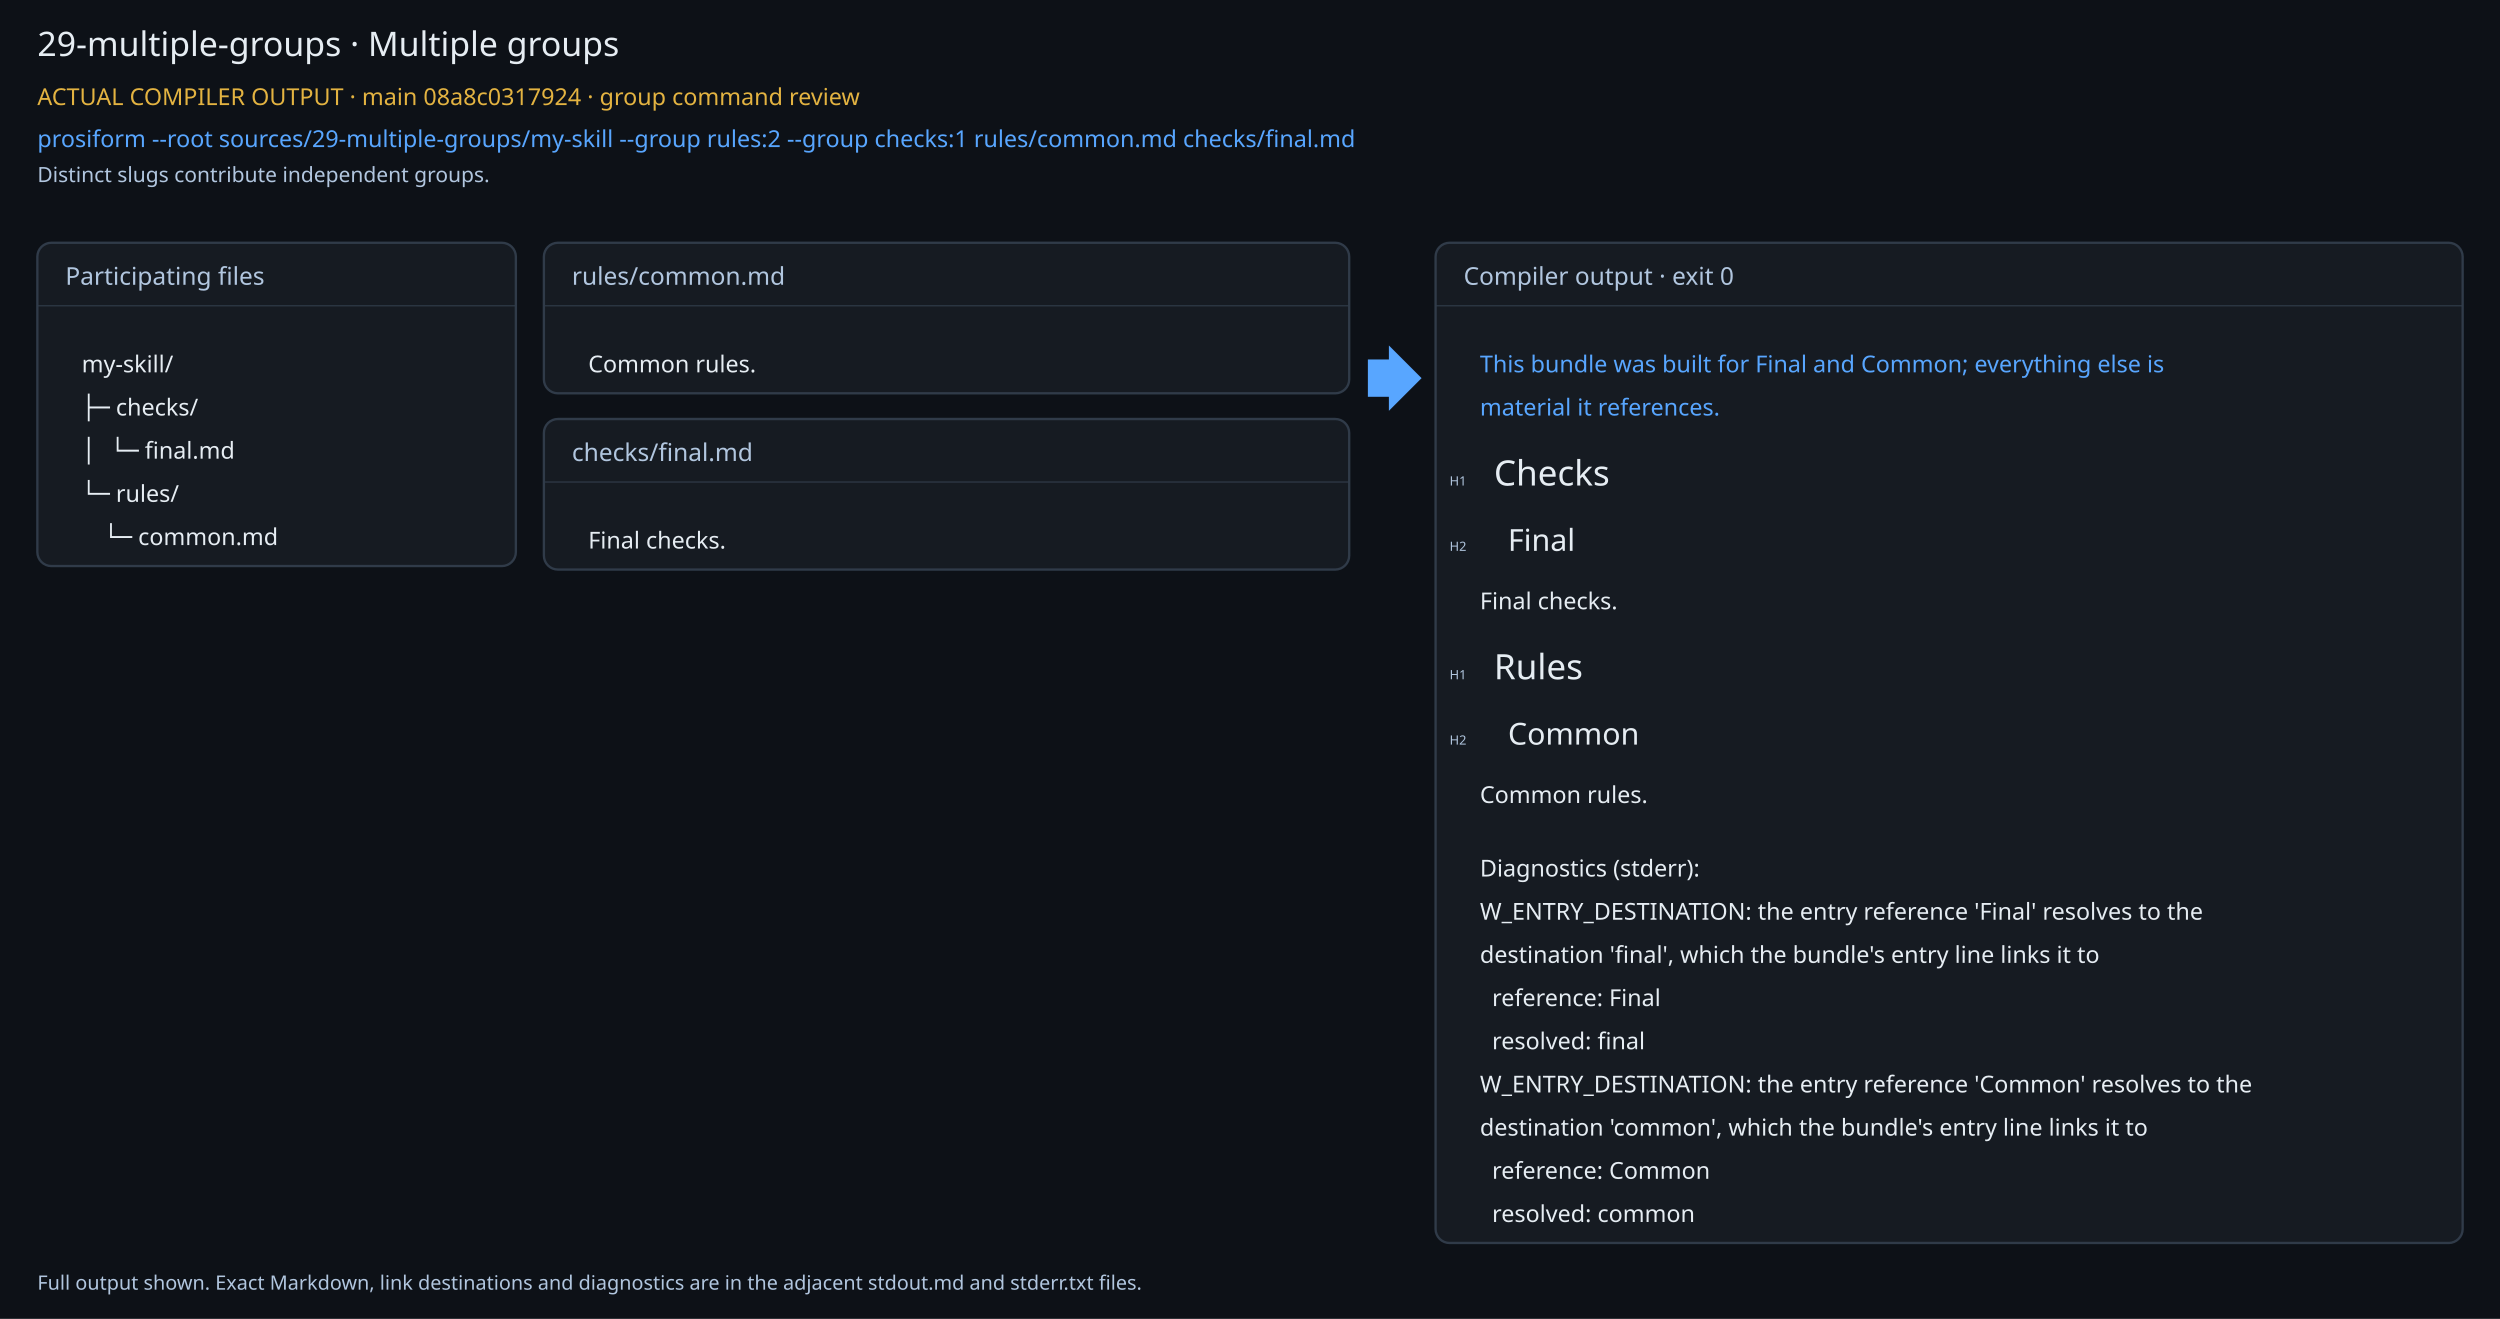
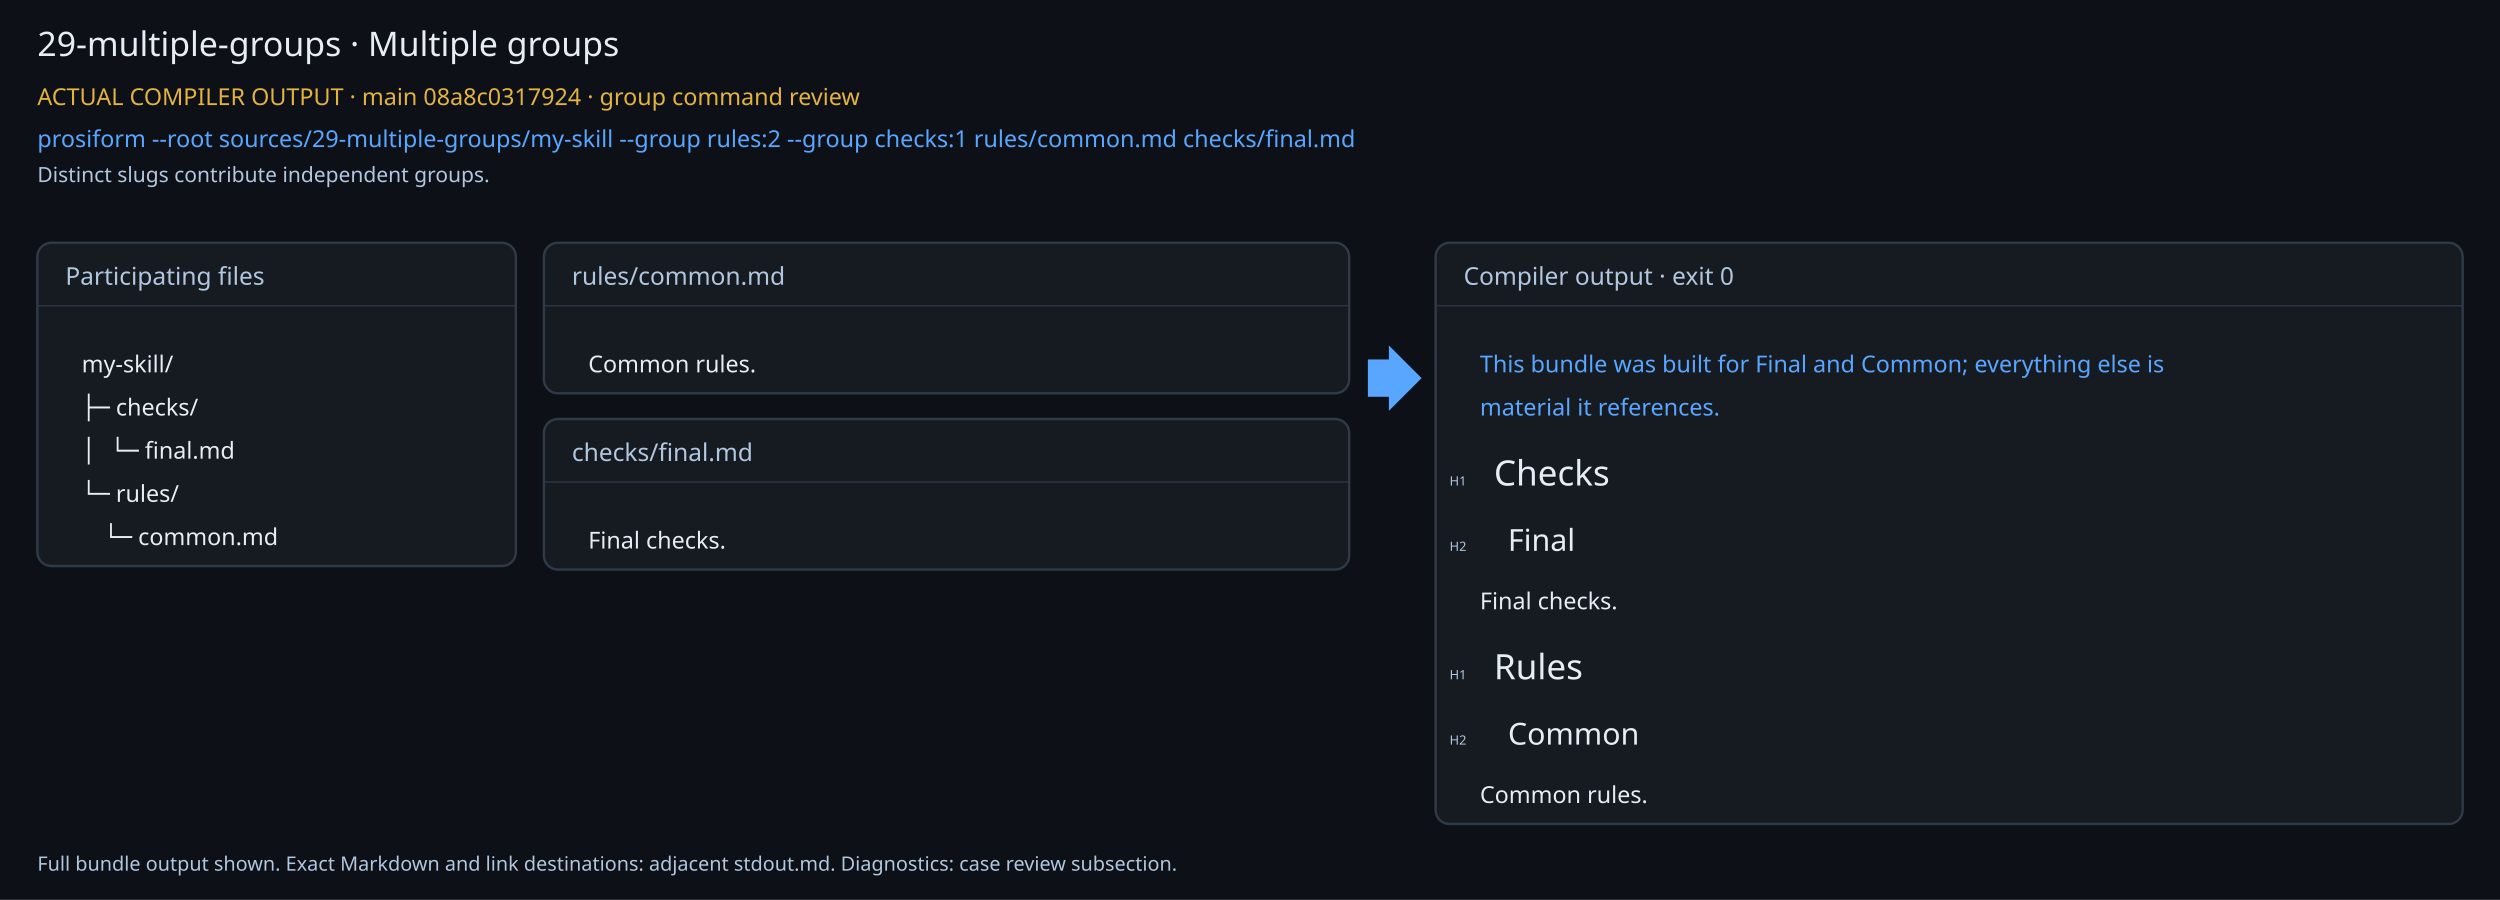
- <svg xmlns="http://www.w3.org/2000/svg" width="2142" height="1130" viewBox="0 0 2142 1130" role="img" aria-labelledby="title desc">
-   <rect width="2142" height="1130" fill="#0d1117" />
+ <svg xmlns="http://www.w3.org/2000/svg" width="2142" height="771" viewBox="0 0 2142 771" role="img" aria-labelledby="title desc">
+   <rect width="2142" height="771" fill="#0d1117" />
  <g font-family="IBM Plex Mono" xml:space="preserve">
    <text x="32" y="48" font-size="29" fill="#e6edf3" font-weight="400">29-multiple-groups · Multiple groups</text>
    <text x="32" y="90" font-size="20" fill="#e3b341" font-weight="400">ACTUAL COMPILER OUTPUT · main 08a8c0317924 · group command review</text>
    <text x="32" y="126" font-size="20" fill="#58a6ff" font-weight="400">prosiform --root sources/29-multiple-groups/my-skill --group rules:2 --group checks:1 rules/common.md checks/final.md</text>
    <text x="32" y="156" font-size="18" fill="#b1c6df" font-weight="400">Distinct slugs contribute independent groups.</text>
    <rect x="32" y="208" width="410" height="277" rx="12" fill="#161b22" stroke="#303b49" stroke-width="2" />
    <text x="56" y="244" font-size="21" fill="#b1c6df" font-weight="400">Participating files</text>
    <path d="M32 262 H442" stroke="#303b49" />
    <text x="70" y="319" font-size="20" fill="#e6edf3" font-weight="400">my-skill/</text>
    <text x="70" y="356" font-size="20" fill="#e6edf3" font-weight="400">├─ checks/</text>
    <text x="70" y="393" font-size="20" fill="#e6edf3" font-weight="400">│  └─ final.md</text>
    <text x="70" y="430" font-size="20" fill="#e6edf3" font-weight="400">└─ rules/</text>
    <text x="70" y="467" font-size="20" fill="#e6edf3" font-weight="400">   └─ common.md</text>
    <rect x="466" y="208" width="690" height="129" rx="12" fill="#161b22" stroke="#303b49" stroke-width="2" />
    <text x="490" y="244" font-size="21" fill="#b1c6df" font-weight="400">rules/common.md</text>
    <path d="M466 262 H1156" stroke="#303b49" />
    <text x="504" y="319" font-size="20" fill="#e6edf3" font-weight="400">Common rules.</text>
    <rect x="466" y="359" width="690" height="129" rx="12" fill="#161b22" stroke="#303b49" stroke-width="2" />
    <text x="490" y="395" font-size="21" fill="#b1c6df" font-weight="400">checks/final.md</text>
    <path d="M466 413 H1156" stroke="#303b49" />
    <text x="504" y="470" font-size="20" fill="#e6edf3" font-weight="400">Final checks.</text>
-     <rect x="1230" y="208" width="880" height="857" rx="12" fill="#161b22" stroke="#303b49" stroke-width="2" />
+     <rect x="1230" y="208" width="880" height="498" rx="12" fill="#161b22" stroke="#303b49" stroke-width="2" />
    <text x="1254" y="244" font-size="21" fill="#b1c6df" font-weight="400">Compiler output · exit 0</text>
    <path d="M1230 262 H2110" stroke="#303b49" />
    <text x="1268" y="319" font-size="20" fill="#58a6ff" font-weight="400">This bundle was built for Final and Common; everything else is</text>
    <text x="1268" y="356" font-size="20" fill="#58a6ff" font-weight="400">material it references.</text>
    <text x="1242" y="416" font-size="11" fill="#b1c6df" font-weight="400">H1</text>
    <text x="1280" y="416" font-size="30" fill="#e6edf3" font-weight="500">Checks</text>
    <text x="1242" y="472" font-size="11" fill="#b1c6df" font-weight="400">H2</text>
    <text x="1292" y="472" font-size="26" fill="#e6edf3" font-weight="500">Final</text>
    <text x="1268" y="522" font-size="20" fill="#e6edf3" font-weight="400">Final checks.</text>
    <text x="1242" y="582" font-size="11" fill="#b1c6df" font-weight="400">H1</text>
    <text x="1280" y="582" font-size="30" fill="#e6edf3" font-weight="500">Rules</text>
    <text x="1242" y="638" font-size="11" fill="#b1c6df" font-weight="400">H2</text>
    <text x="1292" y="638" font-size="26" fill="#e6edf3" font-weight="500">Common</text>
    <text x="1268" y="688" font-size="20" fill="#e6edf3" font-weight="400">Common rules.</text>
-     <text x="1268" y="751" font-size="20" fill="#e6edf3" font-weight="400">Diagnostics (stderr):</text>
-     <text x="1268" y="788" font-size="20" fill="#e6edf3" font-weight="400">W_ENTRY_DESTINATION: the entry reference 'Final' resolves to the</text>
-     <text x="1268" y="825" font-size="20" fill="#e6edf3" font-weight="400">destination 'final', which the bundle's entry line links it to</text>
-     <text x="1268" y="862" font-size="20" fill="#e6edf3" font-weight="400">  reference: Final</text>
-     <text x="1268" y="899" font-size="20" fill="#e6edf3" font-weight="400">  resolved: final</text>
-     <text x="1268" y="936" font-size="20" fill="#e6edf3" font-weight="400">W_ENTRY_DESTINATION: the entry reference 'Common' resolves to the</text>
-     <text x="1268" y="973" font-size="20" fill="#e6edf3" font-weight="400">destination 'common', which the bundle's entry line links it to</text>
-     <text x="1268" y="1010" font-size="20" fill="#e6edf3" font-weight="400">  reference: Common</text>
-     <text x="1268" y="1047" font-size="20" fill="#e6edf3" font-weight="400">  resolved: common</text>
    <path d="M1172 308 H1190 V296 L1218 324 L1190 352 V340 H1172Z" fill="#58a6ff" />
-     <text x="32" y="1105" font-size="17" fill="#b1c6df" font-weight="400">Full output shown. Exact Markdown, link destinations and diagnostics are in the adjacent stdout.md and stderr.txt files.</text>
+     <text x="32" y="746" font-size="17" fill="#b1c6df" font-weight="400">Full bundle output shown. Exact Markdown and link destinations: adjacent stdout.md. Diagnostics: case review subsection.</text>
  </g>
</svg>
